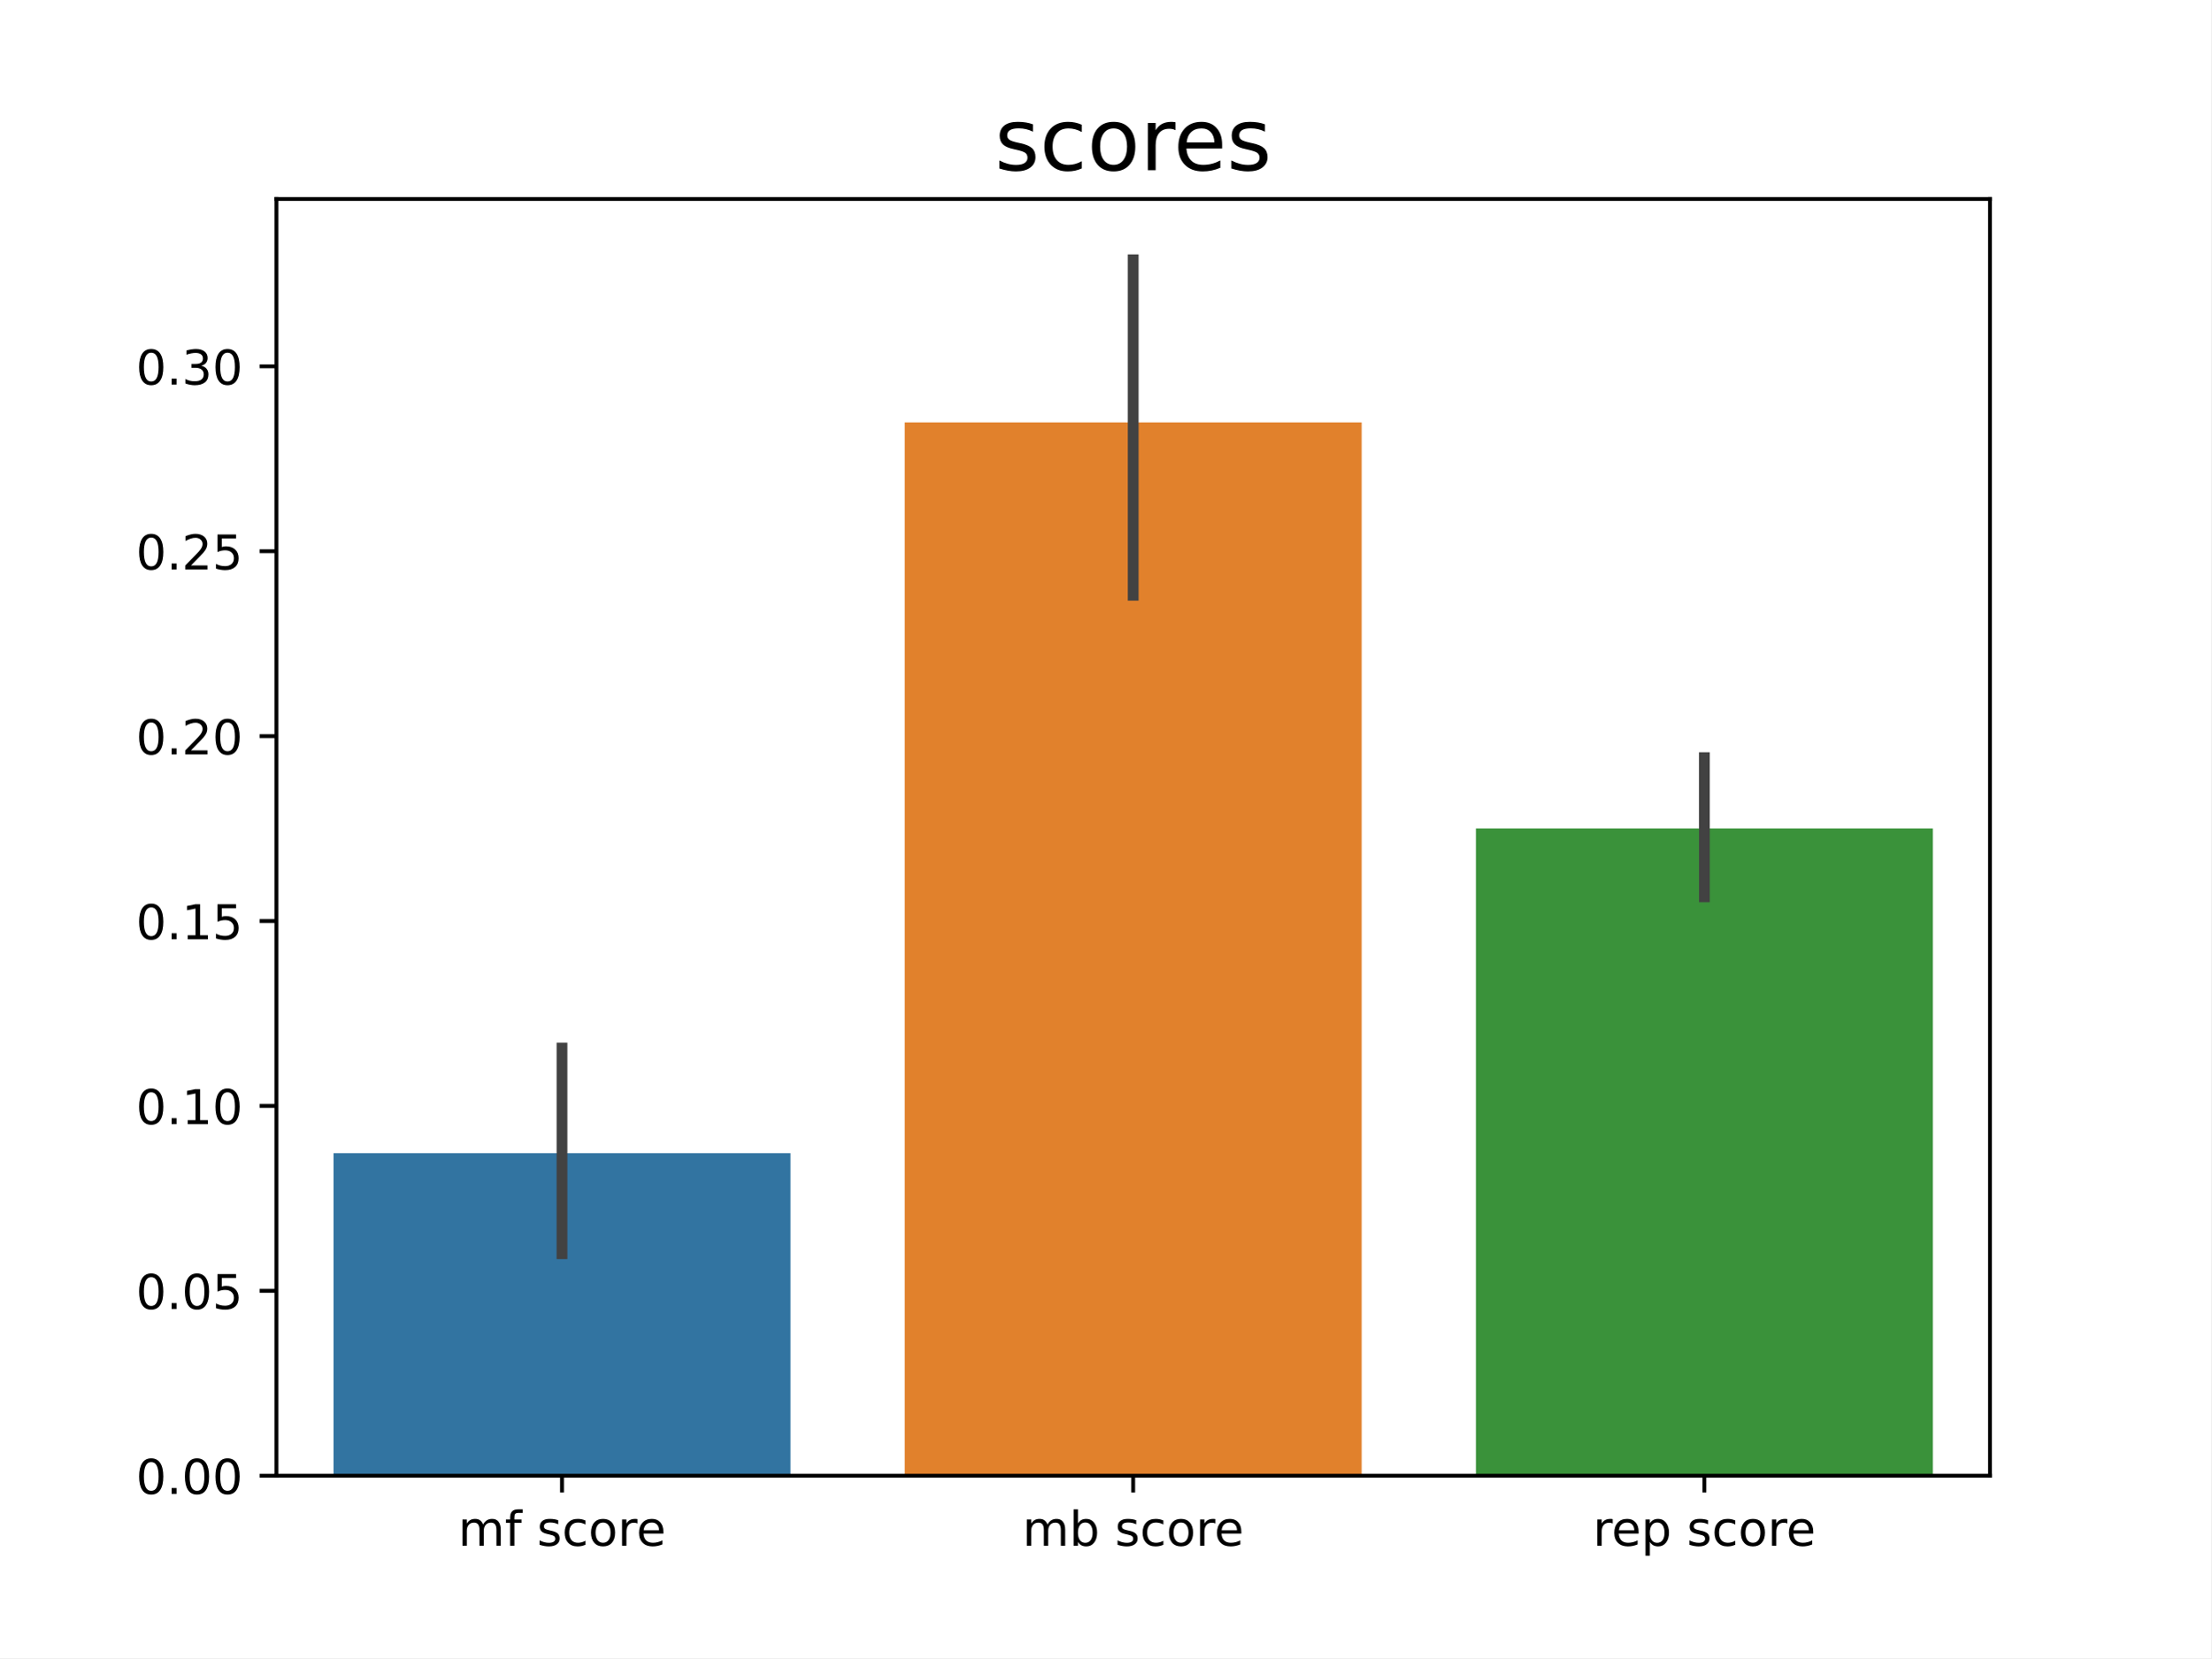
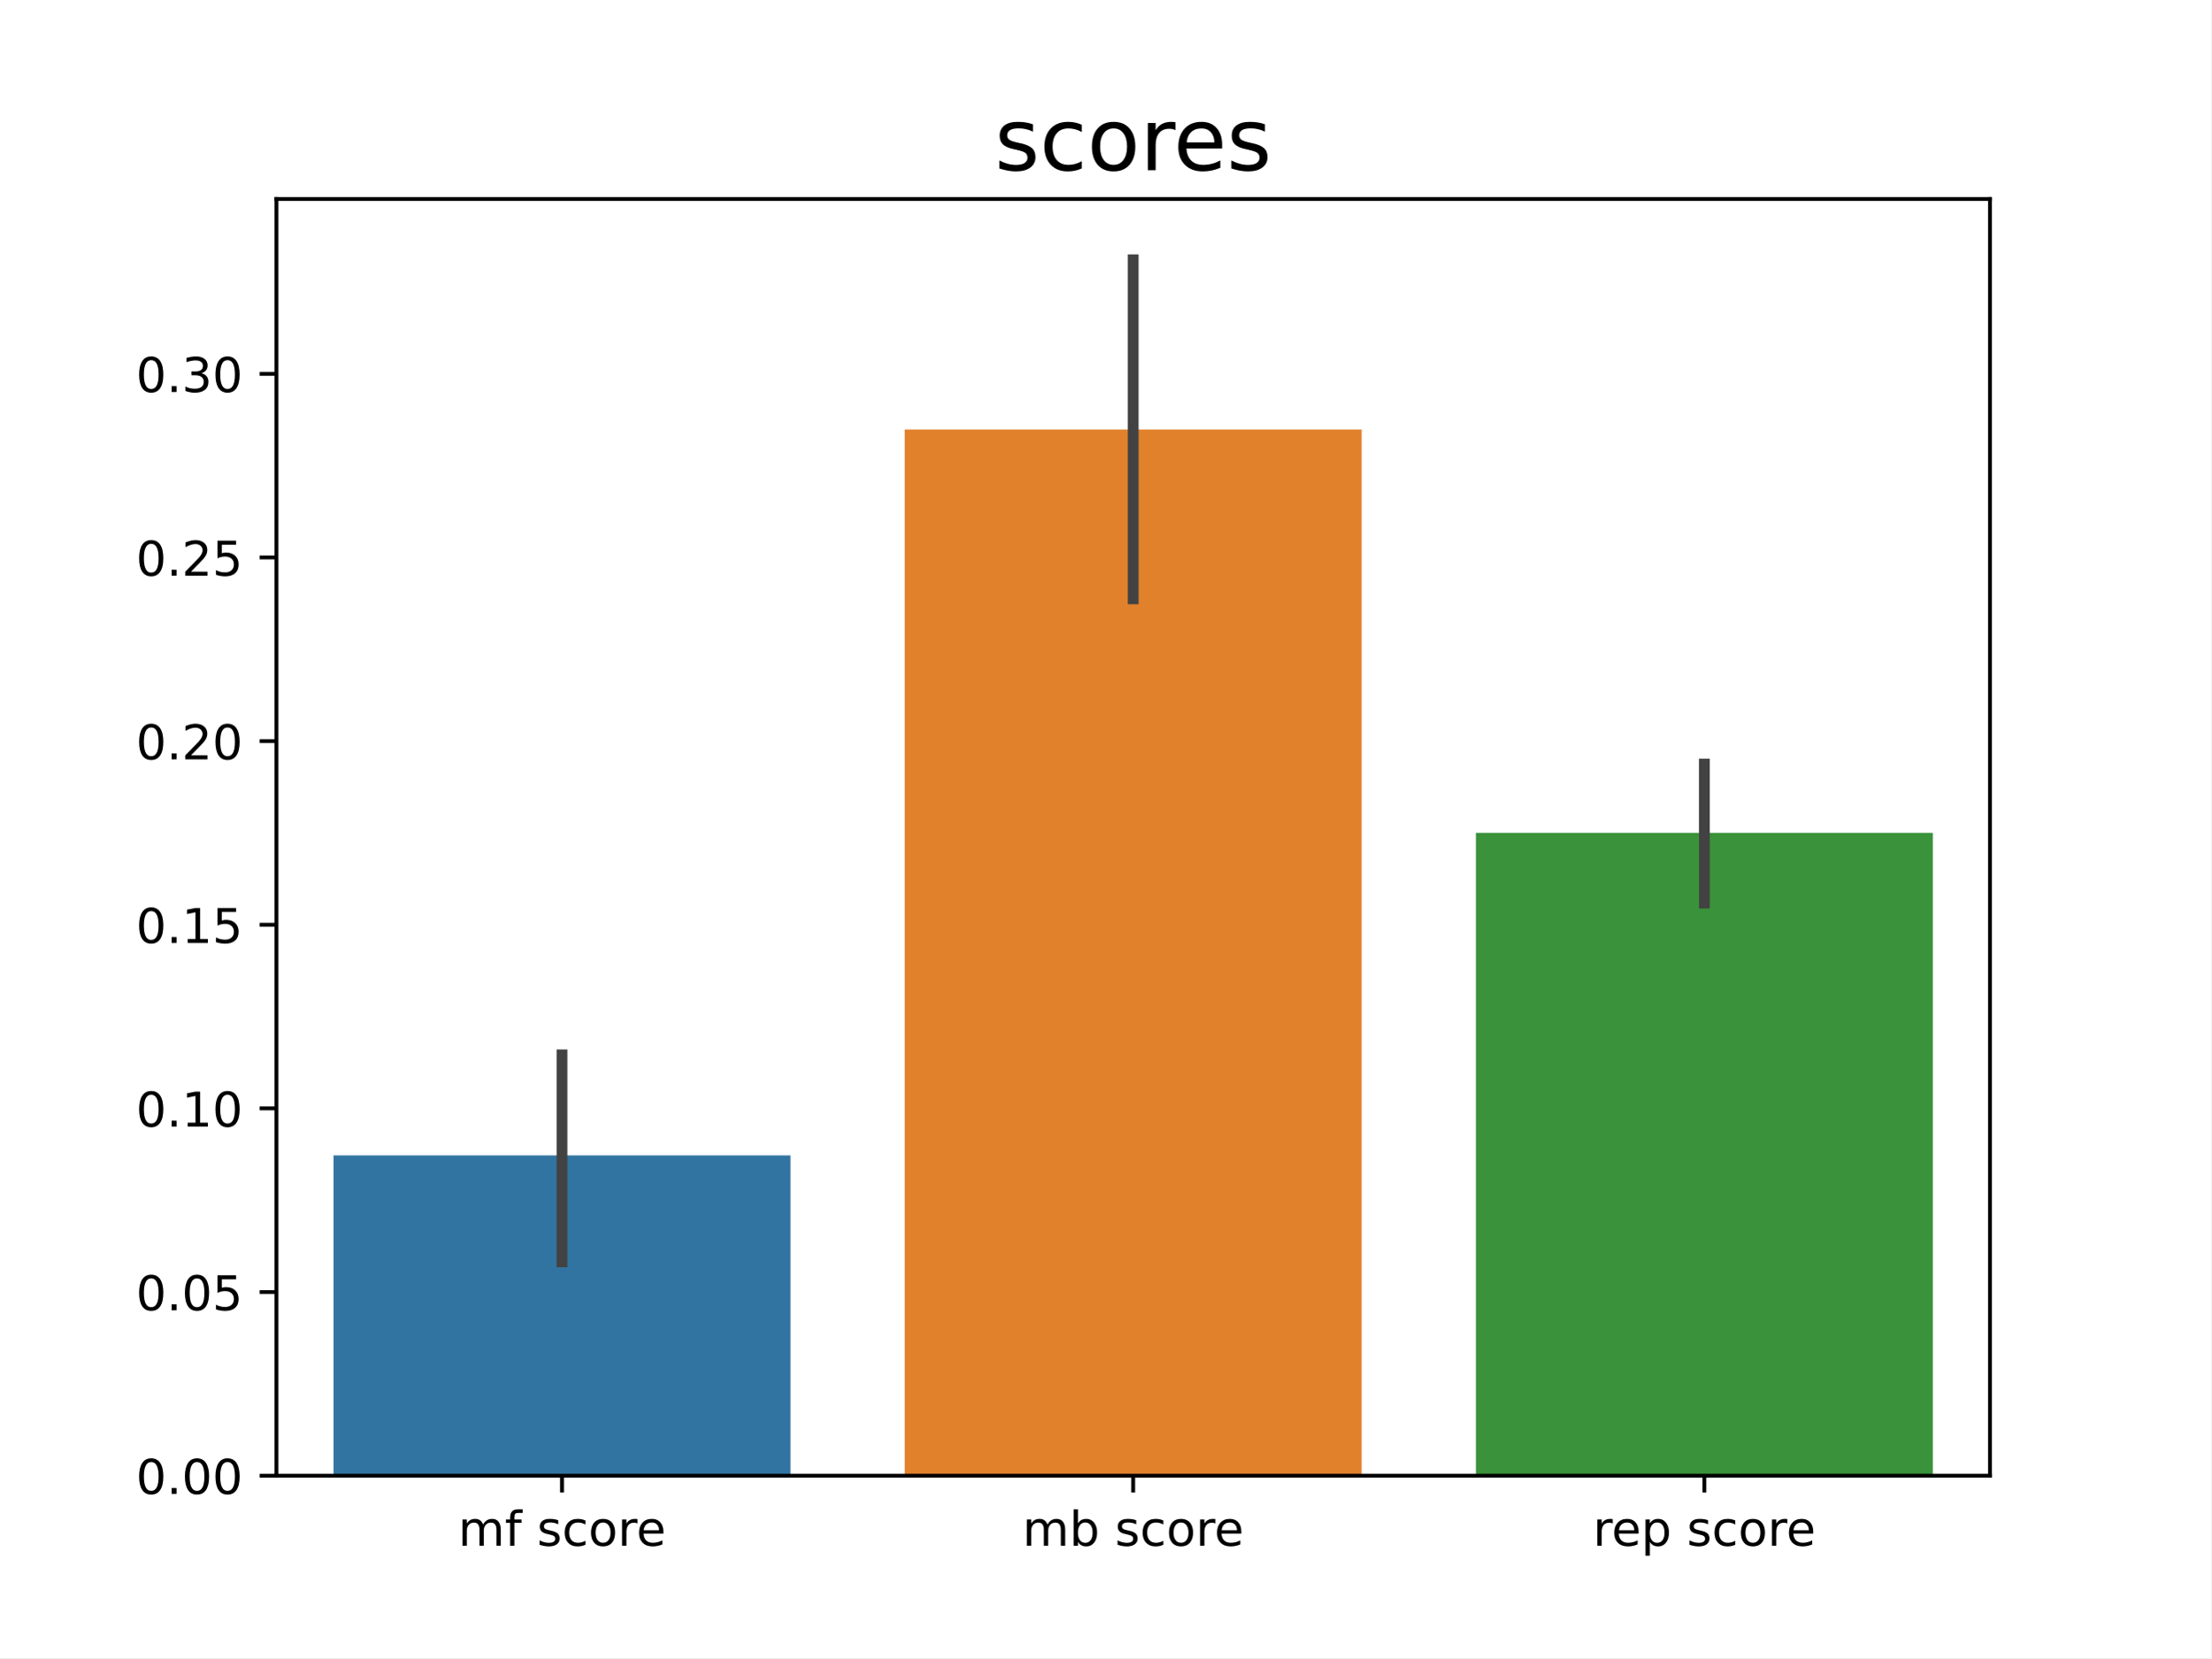
<svg xmlns="http://www.w3.org/2000/svg" xmlns:xlink="http://www.w3.org/1999/xlink" width="460.8pt" height="345.6pt" viewBox="0 0 460.8 345.6" version="1.1">
  <defs>
    <style type="text/css">*{stroke-linejoin: round; stroke-linecap: butt}</style>
  </defs>
  <g id="figure_1">
    <g id="patch_1">
      <path d="M 0 345.6  L 460.8 345.6  L 460.8 0  L 0 0  z " style="fill: #ffffff" />
    </g>
    <g id="axes_1">
      <g id="patch_2">
        <path d="M 57.6 307.584  L 414.72 307.584  L 414.72 41.472  L 57.6 41.472  z " style="fill: #ffffff" />
      </g>
      <g id="patch_3">
-         <path d="M 69.504 307.584  L 164.736 307.584  L 164.736 240.37  L 69.504 240.37  z " clip-path="url(#pee5edb0653)" style="fill: #3274a1" />
+         <path d="M 69.504 307.584  L 164.736 307.584  L 164.736 240.822  L 69.504 240.822  z " clip-path="url(#p719e15098e)" style="fill: #3274a1" />
      </g>
      <g id="patch_4">
-         <path d="M 188.544 307.584  L 283.776 307.584  L 283.776 88.042  L 188.544 88.042  z " clip-path="url(#pee5edb0653)" style="fill: #e1812c" />
+         <path d="M 188.544 307.584  L 283.776 307.584  L 283.776 89.52  L 188.544 89.52  z " clip-path="url(#p719e15098e)" style="fill: #e1812c" />
      </g>
      <g id="patch_5">
-         <path d="M 307.584 307.584  L 402.816 307.584  L 402.816 172.688  L 307.584 172.688  z " clip-path="url(#pee5edb0653)" style="fill: #3a923a" />
+         <path d="M 307.584 307.584  L 402.816 307.584  L 402.816 173.596  L 307.584 173.596  z " clip-path="url(#p719e15098e)" style="fill: #3a923a" />
      </g>
      <g id="matplotlib.axis_1">
        <g id="xtick_1">
          <g id="line2d_1">
            <defs>
-               <path id="m2ed6f9685a" d="M 0 0  L 0 3.5  " style="stroke: #000000; stroke-width: 0.8" />
+               <path id="m403da72556" d="M 0 0  L 0 3.5  " style="stroke: #000000; stroke-width: 0.8" />
            </defs>
            <g>
-               <use xlink:href="#m2ed6f9685a" x="117.12" y="307.584" style="stroke: #000000; stroke-width: 0.8" />
+               <use xlink:href="#m403da72556" x="117.12" y="307.584" style="stroke: #000000; stroke-width: 0.8" />
            </g>
          </g>
          <g id="text_1">
            <g transform="translate(95.46766 322.1824) scale(0.1 -0.1)">
              <defs>
                <path id="DejaVuSans-6d" d="M 3328 2828  Q 3544 3216 3844 3400  Q 4144 3584 4550 3584  Q 5097 3584 5394 3201  Q 5691 2819 5691 2113  L 5691 0  L 5113 0  L 5113 2094  Q 5113 2597 4934 2840  Q 4756 3084 4391 3084  Q 3944 3084 3684 2787  Q 3425 2491 3425 1978  L 3425 0  L 2847 0  L 2847 2094  Q 2847 2600 2669 2842  Q 2491 3084 2119 3084  Q 1678 3084 1418 2786  Q 1159 2488 1159 1978  L 1159 0  L 581 0  L 581 3500  L 1159 3500  L 1159 2956  Q 1356 3278 1631 3431  Q 1906 3584 2284 3584  Q 2666 3584 2933 3390  Q 3200 3197 3328 2828  z " transform="scale(0.015625)" />
                <path id="DejaVuSans-66" d="M 2375 4863  L 2375 4384  L 1825 4384  Q 1516 4384 1395 4259  Q 1275 4134 1275 3809  L 1275 3500  L 2222 3500  L 2222 3053  L 1275 3053  L 1275 0  L 697 0  L 697 3053  L 147 3053  L 147 3500  L 697 3500  L 697 3744  Q 697 4328 969 4595  Q 1241 4863 1831 4863  L 2375 4863  z " transform="scale(0.015625)" />
                <path id="DejaVuSans-20" transform="scale(0.015625)" />
                <path id="DejaVuSans-73" d="M 2834 3397  L 2834 2853  Q 2591 2978 2328 3040  Q 2066 3103 1784 3103  Q 1356 3103 1142 2972  Q 928 2841 928 2578  Q 928 2378 1081 2264  Q 1234 2150 1697 2047  L 1894 2003  Q 2506 1872 2764 1633  Q 3022 1394 3022 966  Q 3022 478 2636 193  Q 2250 -91 1575 -91  Q 1294 -91 989 -36  Q 684 19 347 128  L 347 722  Q 666 556 975 473  Q 1284 391 1588 391  Q 1994 391 2212 530  Q 2431 669 2431 922  Q 2431 1156 2273 1281  Q 2116 1406 1581 1522  L 1381 1569  Q 847 1681 609 1914  Q 372 2147 372 2553  Q 372 3047 722 3315  Q 1072 3584 1716 3584  Q 2034 3584 2315 3537  Q 2597 3491 2834 3397  z " transform="scale(0.015625)" />
                <path id="DejaVuSans-63" d="M 3122 3366  L 3122 2828  Q 2878 2963 2633 3030  Q 2388 3097 2138 3097  Q 1578 3097 1268 2742  Q 959 2388 959 1747  Q 959 1106 1268 751  Q 1578 397 2138 397  Q 2388 397 2633 464  Q 2878 531 3122 666  L 3122 134  Q 2881 22 2623 -34  Q 2366 -91 2075 -91  Q 1284 -91 818 406  Q 353 903 353 1747  Q 353 2603 823 3093  Q 1294 3584 2113 3584  Q 2378 3584 2631 3529  Q 2884 3475 3122 3366  z " transform="scale(0.015625)" />
                <path id="DejaVuSans-6f" d="M 1959 3097  Q 1497 3097 1228 2736  Q 959 2375 959 1747  Q 959 1119 1226 758  Q 1494 397 1959 397  Q 2419 397 2687 759  Q 2956 1122 2956 1747  Q 2956 2369 2687 2733  Q 2419 3097 1959 3097  z M 1959 3584  Q 2709 3584 3137 3096  Q 3566 2609 3566 1747  Q 3566 888 3137 398  Q 2709 -91 1959 -91  Q 1206 -91 779 398  Q 353 888 353 1747  Q 353 2609 779 3096  Q 1206 3584 1959 3584  z " transform="scale(0.015625)" />
                <path id="DejaVuSans-72" d="M 2631 2963  Q 2534 3019 2420 3045  Q 2306 3072 2169 3072  Q 1681 3072 1420 2755  Q 1159 2438 1159 1844  L 1159 0  L 581 0  L 581 3500  L 1159 3500  L 1159 2956  Q 1341 3275 1631 3429  Q 1922 3584 2338 3584  Q 2397 3584 2469 3576  Q 2541 3569 2628 3553  L 2631 2963  z " transform="scale(0.015625)" />
                <path id="DejaVuSans-65" d="M 3597 1894  L 3597 1613  L 953 1613  Q 991 1019 1311 708  Q 1631 397 2203 397  Q 2534 397 2845 478  Q 3156 559 3463 722  L 3463 178  Q 3153 47 2828 -22  Q 2503 -91 2169 -91  Q 1331 -91 842 396  Q 353 884 353 1716  Q 353 2575 817 3079  Q 1281 3584 2069 3584  Q 2775 3584 3186 3129  Q 3597 2675 3597 1894  z M 3022 2063  Q 3016 2534 2758 2815  Q 2500 3097 2075 3097  Q 1594 3097 1305 2825  Q 1016 2553 972 2059  L 3022 2063  z " transform="scale(0.015625)" />
              </defs>
              <use xlink:href="#DejaVuSans-6d" />
              <use xlink:href="#DejaVuSans-66" transform="translate(97.41211 0)" />
              <use xlink:href="#DejaVuSans-20" transform="translate(132.6172 0)" />
              <use xlink:href="#DejaVuSans-73" transform="translate(164.4043 0)" />
              <use xlink:href="#DejaVuSans-63" transform="translate(216.5039 0)" />
              <use xlink:href="#DejaVuSans-6f" transform="translate(271.4844 0)" />
              <use xlink:href="#DejaVuSans-72" transform="translate(332.666 0)" />
              <use xlink:href="#DejaVuSans-65" transform="translate(371.5293 0)" />
            </g>
          </g>
        </g>
        <g id="xtick_2">
          <g id="line2d_2">
            <g>
-               <use xlink:href="#m2ed6f9685a" x="236.16" y="307.584" style="stroke: #000000; stroke-width: 0.8" />
+               <use xlink:href="#m403da72556" x="236.16" y="307.584" style="stroke: #000000; stroke-width: 0.8" />
            </g>
          </g>
          <g id="text_2">
            <g transform="translate(213.0936 322.1824) scale(0.1 -0.1)">
              <defs>
                <path id="DejaVuSans-62" d="M 3116 1747  Q 3116 2381 2855 2742  Q 2594 3103 2138 3103  Q 1681 3103 1420 2742  Q 1159 2381 1159 1747  Q 1159 1113 1420 752  Q 1681 391 2138 391  Q 2594 391 2855 752  Q 3116 1113 3116 1747  z M 1159 2969  Q 1341 3281 1617 3432  Q 1894 3584 2278 3584  Q 2916 3584 3314 3078  Q 3713 2572 3713 1747  Q 3713 922 3314 415  Q 2916 -91 2278 -91  Q 1894 -91 1617 61  Q 1341 213 1159 525  L 1159 0  L 581 0  L 581 4863  L 1159 4863  L 1159 2969  z " transform="scale(0.015625)" />
              </defs>
              <use xlink:href="#DejaVuSans-6d" />
              <use xlink:href="#DejaVuSans-62" transform="translate(97.41211 0)" />
              <use xlink:href="#DejaVuSans-20" transform="translate(160.8887 0)" />
              <use xlink:href="#DejaVuSans-73" transform="translate(192.6758 0)" />
              <use xlink:href="#DejaVuSans-63" transform="translate(244.7754 0)" />
              <use xlink:href="#DejaVuSans-6f" transform="translate(299.7559 0)" />
              <use xlink:href="#DejaVuSans-72" transform="translate(360.9375 0)" />
              <use xlink:href="#DejaVuSans-65" transform="translate(399.8008 0)" />
            </g>
          </g>
        </g>
        <g id="xtick_3">
          <g id="line2d_3">
            <g>
-               <use xlink:href="#m2ed6f9685a" x="355.2" y="307.584" style="stroke: #000000; stroke-width: 0.8" />
+               <use xlink:href="#m403da72556" x="355.2" y="307.584" style="stroke: #000000; stroke-width: 0.8" />
            </g>
          </g>
          <g id="text_3">
            <g transform="translate(331.9844 322.1824) scale(0.1 -0.1)">
              <defs>
                <path id="DejaVuSans-70" d="M 1159 525  L 1159 -1331  L 581 -1331  L 581 3500  L 1159 3500  L 1159 2969  Q 1341 3281 1617 3432  Q 1894 3584 2278 3584  Q 2916 3584 3314 3078  Q 3713 2572 3713 1747  Q 3713 922 3314 415  Q 2916 -91 2278 -91  Q 1894 -91 1617 61  Q 1341 213 1159 525  z M 3116 1747  Q 3116 2381 2855 2742  Q 2594 3103 2138 3103  Q 1681 3103 1420 2742  Q 1159 2381 1159 1747  Q 1159 1113 1420 752  Q 1681 391 2138 391  Q 2594 391 2855 752  Q 3116 1113 3116 1747  z " transform="scale(0.015625)" />
              </defs>
              <use xlink:href="#DejaVuSans-72" />
              <use xlink:href="#DejaVuSans-65" transform="translate(38.86328 0)" />
              <use xlink:href="#DejaVuSans-70" transform="translate(100.3867 0)" />
              <use xlink:href="#DejaVuSans-20" transform="translate(163.8633 0)" />
              <use xlink:href="#DejaVuSans-73" transform="translate(195.6504 0)" />
              <use xlink:href="#DejaVuSans-63" transform="translate(247.75 0)" />
              <use xlink:href="#DejaVuSans-6f" transform="translate(302.7305 0)" />
              <use xlink:href="#DejaVuSans-72" transform="translate(363.9121 0)" />
              <use xlink:href="#DejaVuSans-65" transform="translate(402.7754 0)" />
            </g>
          </g>
        </g>
      </g>
      <g id="matplotlib.axis_2">
        <g id="ytick_1">
          <g id="line2d_4">
            <defs>
-               <path id="m01cd6d6da5" d="M 0 0  L -3.5 0  " style="stroke: #000000; stroke-width: 0.8" />
+               <path id="m02c817953d" d="M 0 0  L -3.5 0  " style="stroke: #000000; stroke-width: 0.8" />
            </defs>
            <g>
-               <use xlink:href="#m01cd6d6da5" x="57.6" y="307.584" style="stroke: #000000; stroke-width: 0.8" />
+               <use xlink:href="#m02c817953d" x="57.6" y="307.584" style="stroke: #000000; stroke-width: 0.8" />
            </g>
          </g>
          <g id="text_4">
            <g transform="translate(28.33438 311.3832) scale(0.1 -0.1)">
              <defs>
                <path id="DejaVuSans-30" d="M 2034 4250  Q 1547 4250 1301 3770  Q 1056 3291 1056 2328  Q 1056 1369 1301 889  Q 1547 409 2034 409  Q 2525 409 2770 889  Q 3016 1369 3016 2328  Q 3016 3291 2770 3770  Q 2525 4250 2034 4250  z M 2034 4750  Q 2819 4750 3233 4129  Q 3647 3509 3647 2328  Q 3647 1150 3233 529  Q 2819 -91 2034 -91  Q 1250 -91 836 529  Q 422 1150 422 2328  Q 422 3509 836 4129  Q 1250 4750 2034 4750  z " transform="scale(0.015625)" />
                <path id="DejaVuSans-2e" d="M 684 794  L 1344 794  L 1344 0  L 684 0  L 684 794  z " transform="scale(0.015625)" />
              </defs>
              <use xlink:href="#DejaVuSans-30" />
              <use xlink:href="#DejaVuSans-2e" transform="translate(63.62305 0)" />
              <use xlink:href="#DejaVuSans-30" transform="translate(95.41016 0)" />
              <use xlink:href="#DejaVuSans-30" transform="translate(159.0332 0)" />
            </g>
          </g>
        </g>
        <g id="ytick_2">
          <g id="line2d_5">
            <g>
-               <use xlink:href="#m01cd6d6da5" x="57.6" y="269.045" style="stroke: #000000; stroke-width: 0.8" />
+               <use xlink:href="#m02c817953d" x="57.6" y="269.305" style="stroke: #000000; stroke-width: 0.8" />
            </g>
          </g>
          <g id="text_5">
-             <g transform="translate(28.33438 272.8444) scale(0.1 -0.1)">
+             <g transform="translate(28.33438 273.1039) scale(0.1 -0.1)">
              <defs>
                <path id="DejaVuSans-35" d="M 691 4666  L 3169 4666  L 3169 4134  L 1269 4134  L 1269 2991  Q 1406 3038 1543 3061  Q 1681 3084 1819 3084  Q 2600 3084 3056 2656  Q 3513 2228 3513 1497  Q 3513 744 3044 326  Q 2575 -91 1722 -91  Q 1428 -91 1123 -41  Q 819 9 494 109  L 494 744  Q 775 591 1075 516  Q 1375 441 1709 441  Q 2250 441 2565 725  Q 2881 1009 2881 1497  Q 2881 1984 2565 2268  Q 2250 2553 1709 2553  Q 1456 2553 1204 2497  Q 953 2441 691 2322  L 691 4666  z " transform="scale(0.015625)" />
              </defs>
              <use xlink:href="#DejaVuSans-30" />
              <use xlink:href="#DejaVuSans-2e" transform="translate(63.62305 0)" />
              <use xlink:href="#DejaVuSans-30" transform="translate(95.41016 0)" />
              <use xlink:href="#DejaVuSans-35" transform="translate(159.0332 0)" />
            </g>
          </g>
        </g>
        <g id="ytick_3">
          <g id="line2d_6">
            <g>
-               <use xlink:href="#m01cd6d6da5" x="57.6" y="230.506" style="stroke: #000000; stroke-width: 0.8" />
+               <use xlink:href="#m02c817953d" x="57.6" y="231.025" style="stroke: #000000; stroke-width: 0.8" />
            </g>
          </g>
          <g id="text_6">
-             <g transform="translate(28.33438 234.3056) scale(0.1 -0.1)">
+             <g transform="translate(28.33438 234.8245) scale(0.1 -0.1)">
              <defs>
                <path id="DejaVuSans-31" d="M 794 531  L 1825 531  L 1825 4091  L 703 3866  L 703 4441  L 1819 4666  L 2450 4666  L 2450 531  L 3481 531  L 3481 0  L 794 0  L 794 531  z " transform="scale(0.015625)" />
              </defs>
              <use xlink:href="#DejaVuSans-30" />
              <use xlink:href="#DejaVuSans-2e" transform="translate(63.62305 0)" />
              <use xlink:href="#DejaVuSans-31" transform="translate(95.41016 0)" />
              <use xlink:href="#DejaVuSans-30" transform="translate(159.0332 0)" />
            </g>
          </g>
        </g>
        <g id="ytick_4">
          <g id="line2d_7">
            <g>
-               <use xlink:href="#m01cd6d6da5" x="57.6" y="191.968" style="stroke: #000000; stroke-width: 0.8" />
+               <use xlink:href="#m02c817953d" x="57.6" y="192.746" style="stroke: #000000; stroke-width: 0.8" />
            </g>
          </g>
          <g id="text_7">
-             <g transform="translate(28.33438 195.7668) scale(0.1 -0.1)">
+             <g transform="translate(28.33438 196.5452) scale(0.1 -0.1)">
              <use xlink:href="#DejaVuSans-30" />
              <use xlink:href="#DejaVuSans-2e" transform="translate(63.62305 0)" />
              <use xlink:href="#DejaVuSans-31" transform="translate(95.41016 0)" />
              <use xlink:href="#DejaVuSans-35" transform="translate(159.0332 0)" />
            </g>
          </g>
        </g>
        <g id="ytick_5">
          <g id="line2d_8">
            <g>
-               <use xlink:href="#m01cd6d6da5" x="57.6" y="153.429" style="stroke: #000000; stroke-width: 0.8" />
+               <use xlink:href="#m02c817953d" x="57.6" y="154.467" style="stroke: #000000; stroke-width: 0.8" />
            </g>
          </g>
          <g id="text_8">
-             <g transform="translate(28.33438 157.228) scale(0.1 -0.1)">
+             <g transform="translate(28.33438 158.2658) scale(0.1 -0.1)">
              <defs>
                <path id="DejaVuSans-32" d="M 1228 531  L 3431 531  L 3431 0  L 469 0  L 469 531  Q 828 903 1448 1529  Q 2069 2156 2228 2338  Q 2531 2678 2651 2914  Q 2772 3150 2772 3378  Q 2772 3750 2511 3984  Q 2250 4219 1831 4219  Q 1534 4219 1204 4116  Q 875 4013 500 3803  L 500 4441  Q 881 4594 1212 4672  Q 1544 4750 1819 4750  Q 2544 4750 2975 4387  Q 3406 4025 3406 3419  Q 3406 3131 3298 2873  Q 3191 2616 2906 2266  Q 2828 2175 2409 1742  Q 1991 1309 1228 531  z " transform="scale(0.015625)" />
              </defs>
              <use xlink:href="#DejaVuSans-30" />
              <use xlink:href="#DejaVuSans-2e" transform="translate(63.62305 0)" />
              <use xlink:href="#DejaVuSans-32" transform="translate(95.41016 0)" />
              <use xlink:href="#DejaVuSans-30" transform="translate(159.0332 0)" />
            </g>
          </g>
        </g>
        <g id="ytick_6">
          <g id="line2d_9">
            <g>
-               <use xlink:href="#m01cd6d6da5" x="57.6" y="114.89" style="stroke: #000000; stroke-width: 0.8" />
+               <use xlink:href="#m02c817953d" x="57.6" y="116.187" style="stroke: #000000; stroke-width: 0.8" />
            </g>
          </g>
          <g id="text_9">
-             <g transform="translate(28.33438 118.6892) scale(0.1 -0.1)">
+             <g transform="translate(28.33438 119.9865) scale(0.1 -0.1)">
              <use xlink:href="#DejaVuSans-30" />
              <use xlink:href="#DejaVuSans-2e" transform="translate(63.62305 0)" />
              <use xlink:href="#DejaVuSans-32" transform="translate(95.41016 0)" />
              <use xlink:href="#DejaVuSans-35" transform="translate(159.0332 0)" />
            </g>
          </g>
        </g>
        <g id="ytick_7">
          <g id="line2d_10">
            <g>
-               <use xlink:href="#m01cd6d6da5" x="57.6" y="76.351" style="stroke: #000000; stroke-width: 0.8" />
+               <use xlink:href="#m02c817953d" x="57.6" y="77.908" style="stroke: #000000; stroke-width: 0.8" />
            </g>
          </g>
          <g id="text_10">
-             <g transform="translate(28.33438 80.15042) scale(0.1 -0.1)">
+             <g transform="translate(28.33438 81.70714) scale(0.1 -0.1)">
              <defs>
                <path id="DejaVuSans-33" d="M 2597 2516  Q 3050 2419 3304 2112  Q 3559 1806 3559 1356  Q 3559 666 3084 287  Q 2609 -91 1734 -91  Q 1441 -91 1130 -33  Q 819 25 488 141  L 488 750  Q 750 597 1062 519  Q 1375 441 1716 441  Q 2309 441 2620 675  Q 2931 909 2931 1356  Q 2931 1769 2642 2001  Q 2353 2234 1838 2234  L 1294 2234  L 1294 2753  L 1863 2753  Q 2328 2753 2575 2939  Q 2822 3125 2822 3475  Q 2822 3834 2567 4026  Q 2313 4219 1838 4219  Q 1578 4219 1281 4162  Q 984 4106 628 3988  L 628 4550  Q 988 4650 1302 4700  Q 1616 4750 1894 4750  Q 2613 4750 3031 4423  Q 3450 4097 3450 3541  Q 3450 3153 3228 2886  Q 3006 2619 2597 2516  z " transform="scale(0.015625)" />
              </defs>
              <use xlink:href="#DejaVuSans-30" />
              <use xlink:href="#DejaVuSans-2e" transform="translate(63.62305 0)" />
              <use xlink:href="#DejaVuSans-33" transform="translate(95.41016 0)" />
              <use xlink:href="#DejaVuSans-30" transform="translate(159.0332 0)" />
            </g>
          </g>
        </g>
      </g>
      <g id="line2d_11">
-         <path d="M 117.12 261.313  L 117.12 218.469  " clip-path="url(#pee5edb0653)" style="fill: none; stroke: #424242; stroke-width: 2.25; stroke-linecap: square" />
+         <path d="M 117.12 263.006  L 117.12 219.863  " clip-path="url(#p719e15098e)" style="fill: none; stroke: #424242; stroke-width: 2.25; stroke-linecap: square" />
      </g>
      <g id="line2d_12">
-         <path d="M 236.16 124.069  L 236.16 54.144  " clip-path="url(#pee5edb0653)" style="fill: none; stroke: #424242; stroke-width: 2.25; stroke-linecap: square" />
+         <path d="M 236.16 124.816  L 236.16 54.144  " clip-path="url(#p719e15098e)" style="fill: none; stroke: #424242; stroke-width: 2.25; stroke-linecap: square" />
      </g>
      <g id="line2d_13">
-         <path d="M 355.2 186.934  L 355.2 157.923  " clip-path="url(#pee5edb0653)" style="fill: none; stroke: #424242; stroke-width: 2.25; stroke-linecap: square" />
+         <path d="M 355.2 188.231  L 355.2 159.255  " clip-path="url(#p719e15098e)" style="fill: none; stroke: #424242; stroke-width: 2.25; stroke-linecap: square" />
      </g>
      <g id="patch_6">
        <path d="M 57.6 307.584  L 57.6 41.472  " style="fill: none; stroke: #000000; stroke-width: 0.8; stroke-linejoin: miter; stroke-linecap: square" />
      </g>
      <g id="patch_7">
        <path d="M 414.72 307.584  L 414.72 41.472  " style="fill: none; stroke: #000000; stroke-width: 0.8; stroke-linejoin: miter; stroke-linecap: square" />
      </g>
      <g id="patch_8">
        <path d="M 57.6 307.584  L 414.72 307.584  " style="fill: none; stroke: #000000; stroke-width: 0.8; stroke-linejoin: miter; stroke-linecap: square" />
      </g>
      <g id="patch_9">
        <path d="M 57.6 41.472  L 414.72 41.472  " style="fill: none; stroke: #000000; stroke-width: 0.8; stroke-linejoin: miter; stroke-linecap: square" />
      </g>
      <g id="text_11">
        <g transform="translate(207.2925 35.472) scale(0.18 -0.18)">
          <use xlink:href="#DejaVuSans-73" />
          <use xlink:href="#DejaVuSans-63" transform="translate(52.09961 0)" />
          <use xlink:href="#DejaVuSans-6f" transform="translate(107.0801 0)" />
          <use xlink:href="#DejaVuSans-72" transform="translate(168.2617 0)" />
          <use xlink:href="#DejaVuSans-65" transform="translate(207.125 0)" />
          <use xlink:href="#DejaVuSans-73" transform="translate(268.6484 0)" />
        </g>
      </g>
    </g>
  </g>
  <defs>
-     <clipPath id="pee5edb0653">
+     <clipPath id="p719e15098e">
      <rect x="57.6" y="41.472" width="357.12" height="266.112" />
    </clipPath>
  </defs>
</svg>
